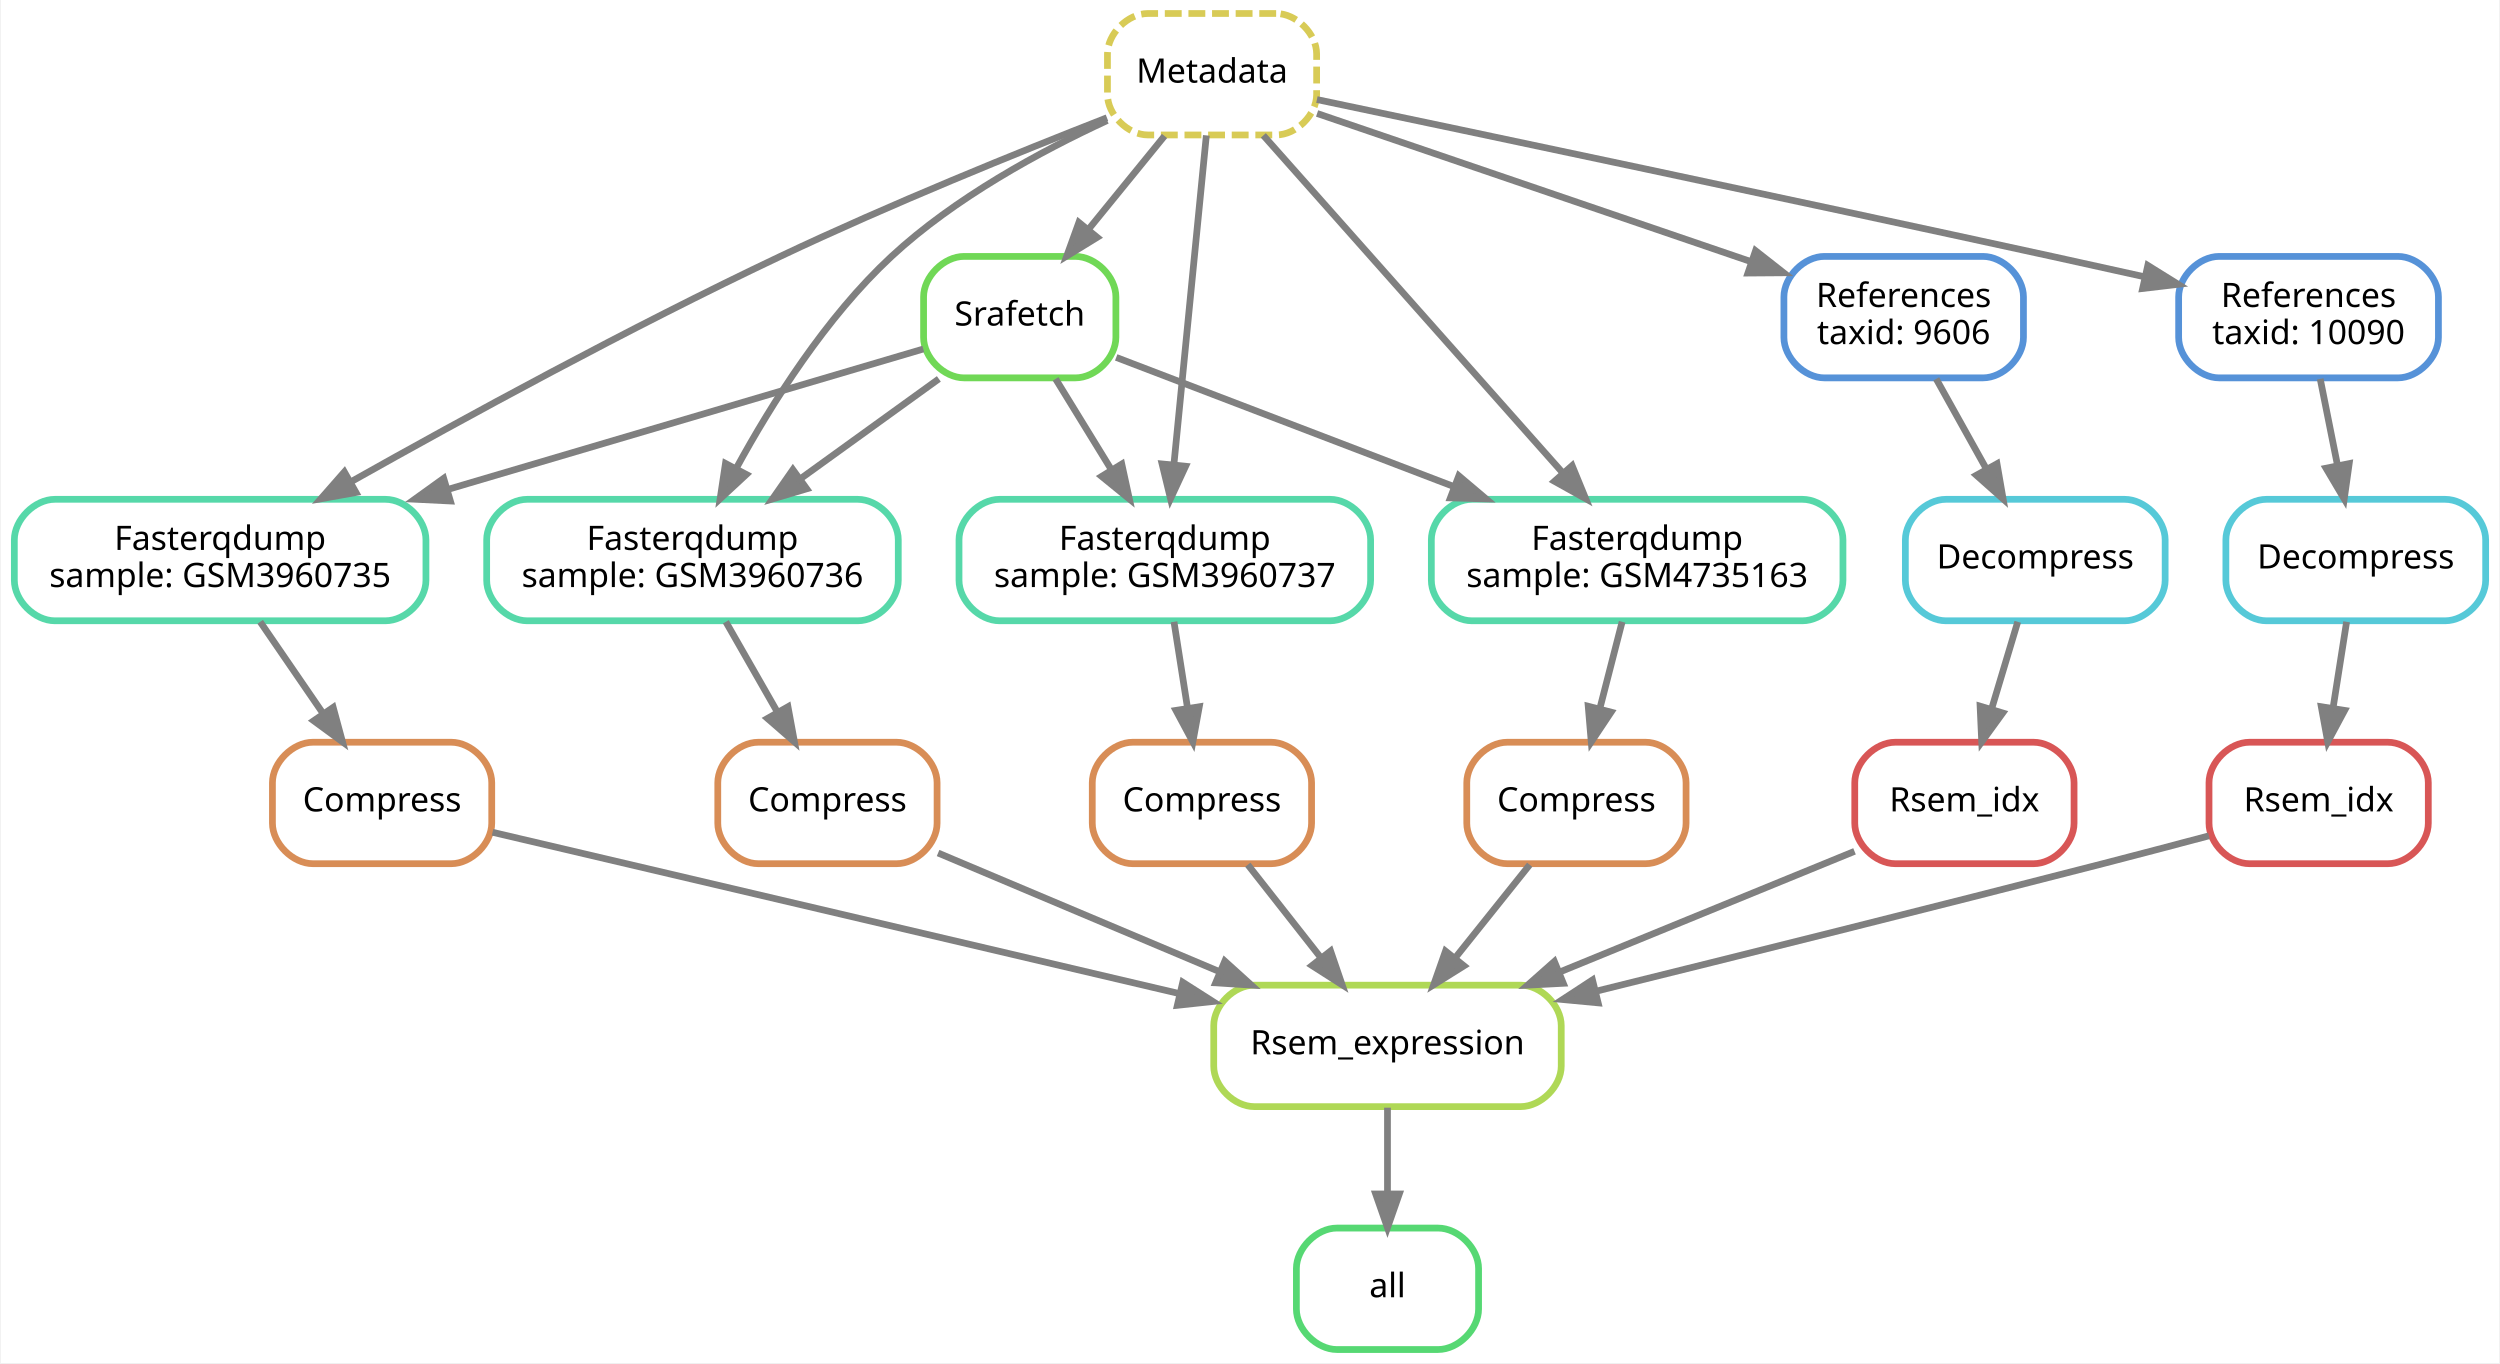
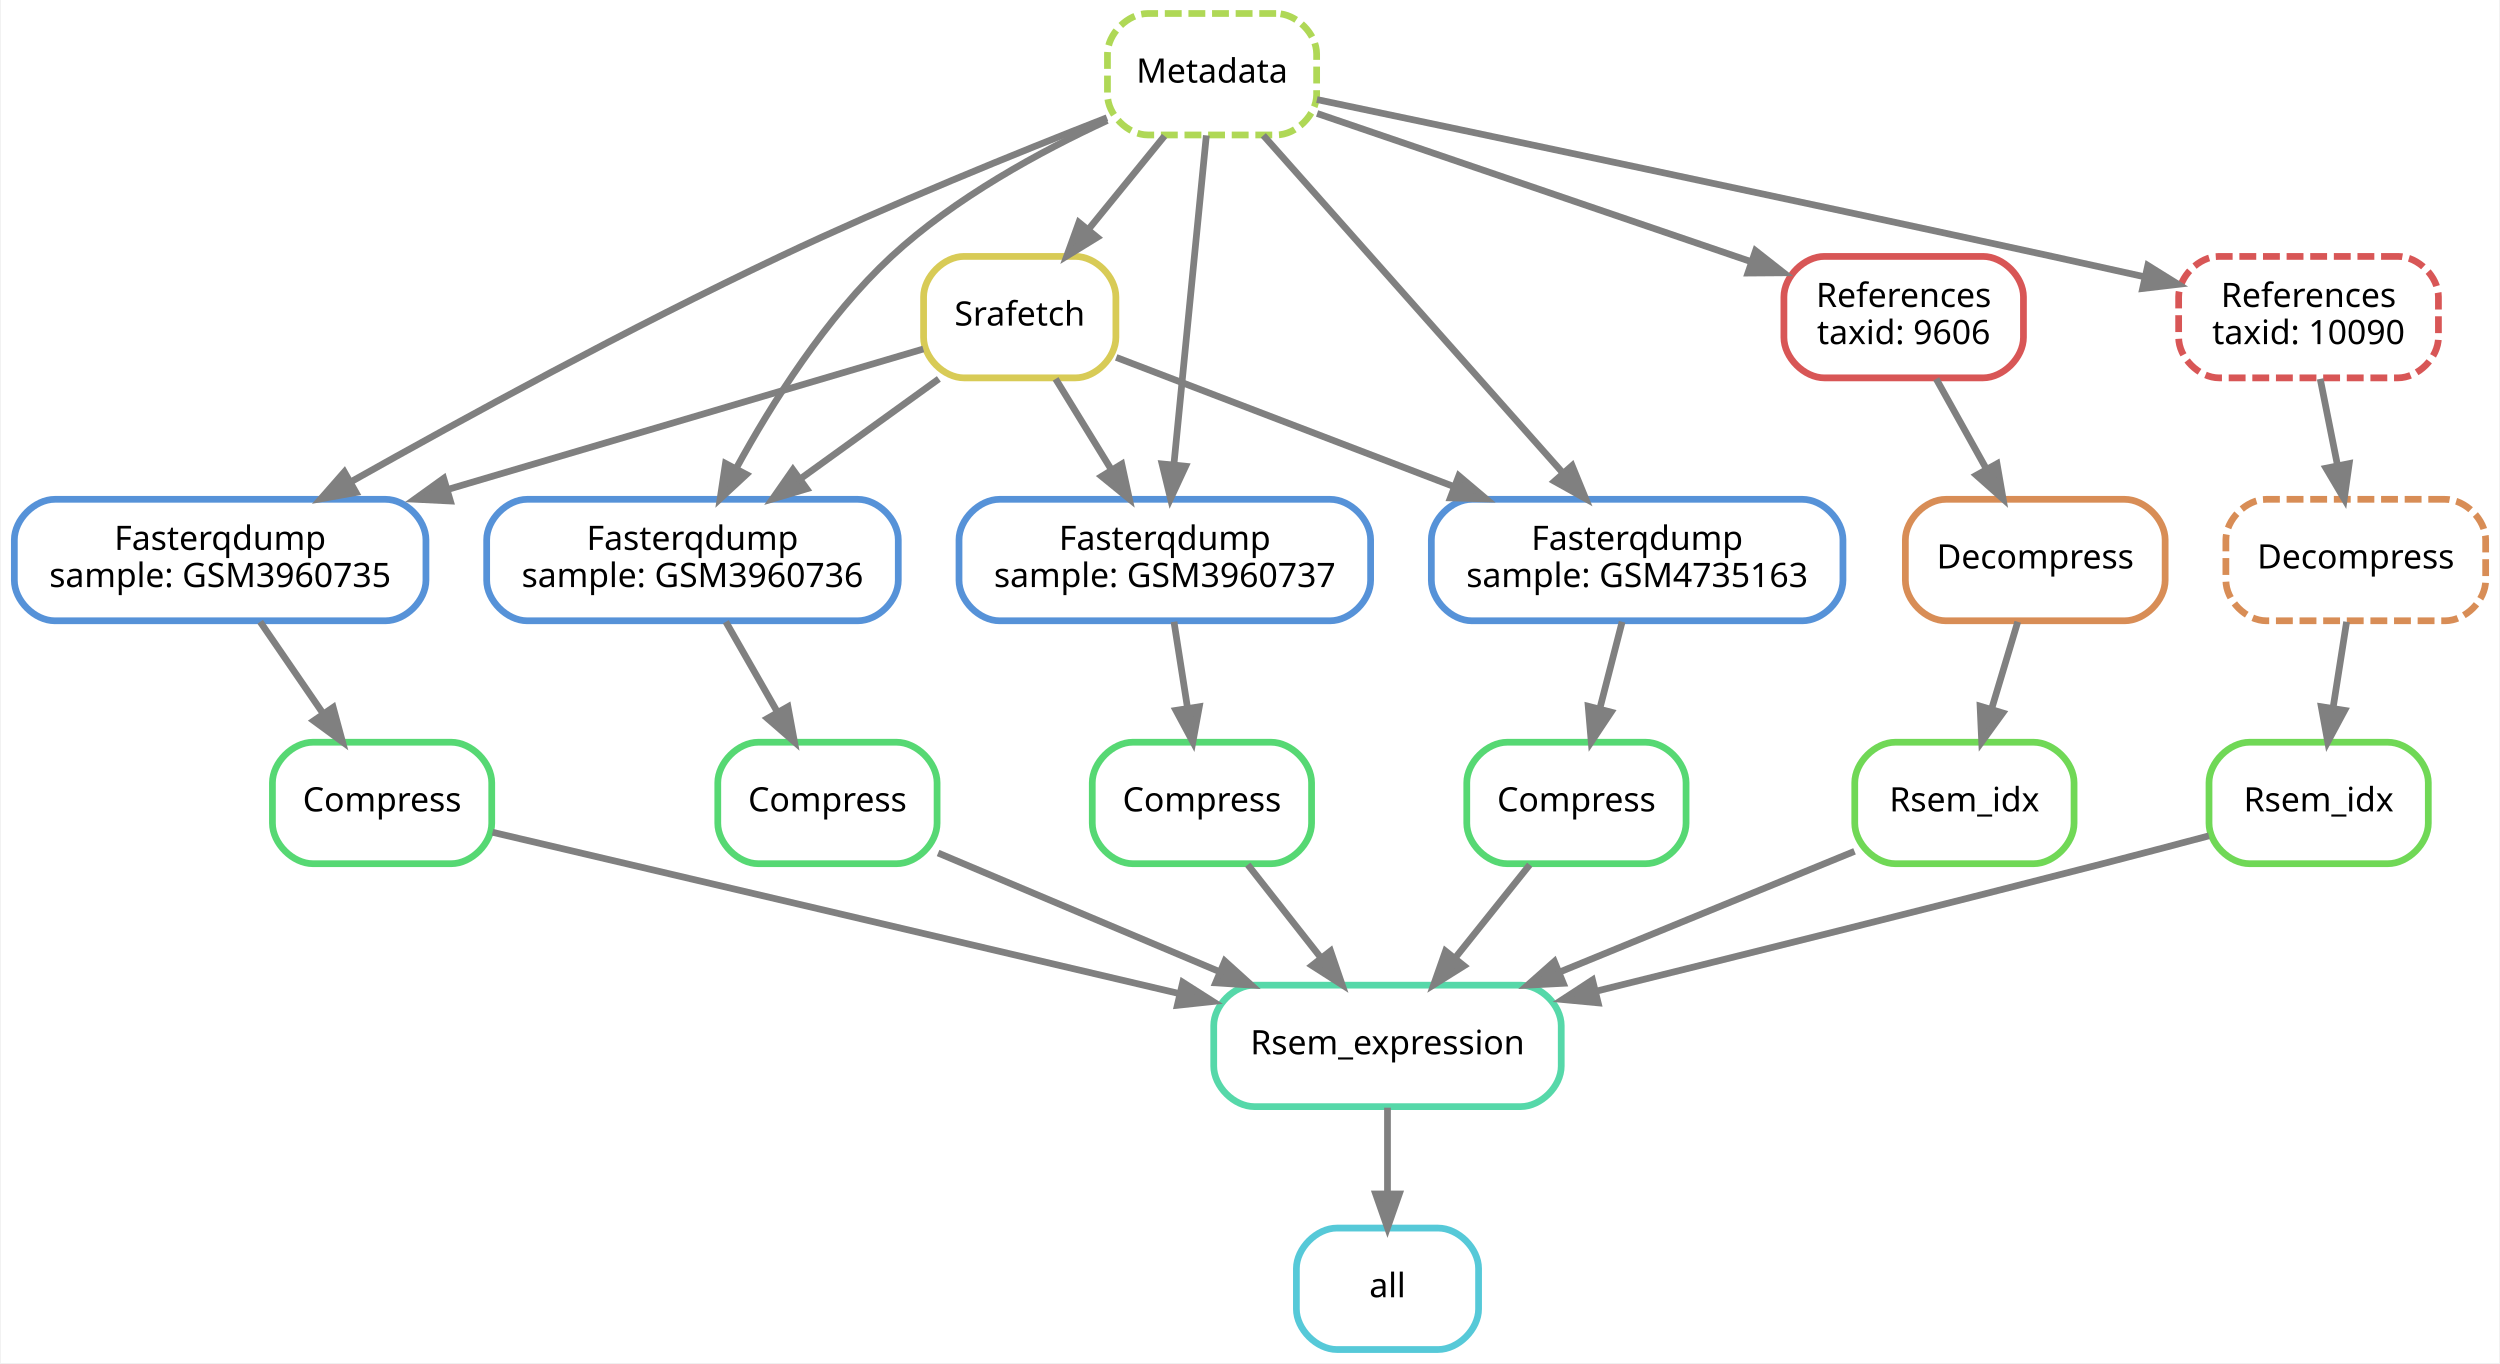
<svg xmlns="http://www.w3.org/2000/svg" width="741pt" height="404pt" viewBox="0.00 0.00 740.50 404.00">
  <g id="graph0" class="graph" transform="scale(1 1) rotate(0) translate(4 400)">
    <polygon fill="white" stroke="none" points="-4,4 -4,-400 736.5,-400 736.5,4 -4,4" />
    <g id="node1" class="node">
-       <path fill="none" stroke="#56d873" stroke-width="2" d="M422,-36C422,-36 392,-36 392,-36 386,-36 380,-30 380,-24 380,-24 380,-12 380,-12 380,-6 386,-0 392,-0 392,-0 422,-0 422,-0 428,-0 434,-6 434,-12 434,-12 434,-24 434,-24 434,-30 428,-36 422,-36" />
+       <path fill="none" stroke="#56c9d8" stroke-width="2" d="M422,-36C422,-36 392,-36 392,-36 386,-36 380,-30 380,-24 380,-24 380,-12 380,-12 380,-6 386,-0 392,-0 392,-0 422,-0 422,-0 428,-0 434,-6 434,-12 434,-12 434,-24 434,-24 434,-30 428,-36 422,-36" />
      <text text-anchor="middle" x="407" y="-15.5" font-family="sans" font-size="10.00">all</text>
    </g>
    <g id="node2" class="node">
-       <path fill="none" stroke="#afd856" stroke-width="2" d="M446.5,-108C446.5,-108 367.5,-108 367.5,-108 361.5,-108 355.5,-102 355.5,-96 355.5,-96 355.5,-84 355.5,-84 355.5,-78 361.5,-72 367.5,-72 367.5,-72 446.5,-72 446.5,-72 452.5,-72 458.5,-78 458.5,-84 458.5,-84 458.5,-96 458.5,-96 458.5,-102 452.5,-108 446.5,-108" />
+       <path fill="none" stroke="#56d8a9" stroke-width="2" d="M446.5,-108C446.5,-108 367.5,-108 367.5,-108 361.5,-108 355.5,-102 355.5,-96 355.5,-96 355.5,-84 355.5,-84 355.5,-78 361.5,-72 367.5,-72 367.5,-72 446.5,-72 446.5,-72 452.5,-72 458.5,-78 458.5,-84 458.5,-84 458.5,-96 458.5,-96 458.5,-102 452.5,-108 446.5,-108" />
      <text text-anchor="middle" x="407" y="-87.5" font-family="sans" font-size="10.00">Rsem_expression</text>
    </g>
    <g id="edge1" class="edge">
      <path fill="none" stroke="grey" stroke-width="2" d="M407,-71.697C407,-63.983 407,-54.712 407,-46.112" />
      <polygon fill="grey" stroke="grey" stroke-width="2" points="410.5,-46.104 407,-36.104 403.5,-46.104 410.5,-46.104" />
    </g>
    <g id="node3" class="node">
-       <path fill="none" stroke="#d88d56" stroke-width="2" d="M129.5,-180C129.5,-180 88.5,-180 88.5,-180 82.5,-180 76.5,-174 76.5,-168 76.5,-168 76.5,-156 76.5,-156 76.5,-150 82.5,-144 88.5,-144 88.5,-144 129.5,-144 129.5,-144 135.5,-144 141.5,-150 141.5,-156 141.5,-156 141.5,-168 141.5,-168 141.5,-174 135.5,-180 129.5,-180" />
+       <path fill="none" stroke="#56d873" stroke-width="2" d="M129.5,-180C129.5,-180 88.5,-180 88.5,-180 82.5,-180 76.5,-174 76.5,-168 76.5,-168 76.5,-156 76.5,-156 76.5,-150 82.5,-144 88.5,-144 88.5,-144 129.5,-144 129.5,-144 135.5,-144 141.5,-150 141.5,-156 141.5,-156 141.5,-168 141.5,-168 141.5,-174 135.5,-180 129.5,-180" />
      <text text-anchor="middle" x="109" y="-159.5" font-family="sans" font-size="10.00">Compress</text>
    </g>
    <g id="edge2" class="edge">
      <path fill="none" stroke="grey" stroke-width="2" d="M141.744,-153.309C190.583,-141.836 283.376,-120.039 345.224,-105.511" />
      <polygon fill="grey" stroke="grey" stroke-width="2" points="346.318,-108.85 355.253,-103.155 344.717,-102.035 346.318,-108.85" />
    </g>
    <g id="node4" class="node">
-       <path fill="none" stroke="#d88d56" stroke-width="2" d="M261.5,-180C261.5,-180 220.5,-180 220.5,-180 214.5,-180 208.5,-174 208.5,-168 208.5,-168 208.5,-156 208.5,-156 208.5,-150 214.5,-144 220.5,-144 220.5,-144 261.5,-144 261.5,-144 267.5,-144 273.5,-150 273.5,-156 273.5,-156 273.5,-168 273.5,-168 273.5,-174 267.5,-180 261.5,-180" />
+       <path fill="none" stroke="#56d873" stroke-width="2" d="M261.5,-180C261.5,-180 220.5,-180 220.5,-180 214.5,-180 208.5,-174 208.5,-168 208.5,-168 208.5,-156 208.5,-156 208.5,-150 214.5,-144 220.5,-144 220.5,-144 261.5,-144 261.5,-144 267.5,-144 273.5,-150 273.5,-156 273.5,-156 273.5,-168 273.5,-168 273.5,-174 267.5,-180 261.5,-180" />
      <text text-anchor="middle" x="241" y="-159.5" font-family="sans" font-size="10.00">Compress</text>
    </g>
    <g id="edge3" class="edge">
      <path fill="none" stroke="grey" stroke-width="2" d="M273.796,-147.17C297.631,-137.119 330.314,-123.337 357.341,-111.941" />
      <polygon fill="grey" stroke="grey" stroke-width="2" points="358.786,-115.13 366.641,-108.019 356.066,-108.68 358.786,-115.13" />
    </g>
    <g id="node5" class="node">
-       <path fill="none" stroke="#d88d56" stroke-width="2" d="M372.5,-180C372.5,-180 331.5,-180 331.5,-180 325.5,-180 319.5,-174 319.5,-168 319.5,-168 319.5,-156 319.5,-156 319.5,-150 325.5,-144 331.5,-144 331.5,-144 372.5,-144 372.5,-144 378.5,-144 384.5,-150 384.5,-156 384.5,-156 384.5,-168 384.5,-168 384.5,-174 378.5,-180 372.5,-180" />
+       <path fill="none" stroke="#56d873" stroke-width="2" d="M372.5,-180C372.5,-180 331.5,-180 331.5,-180 325.5,-180 319.5,-174 319.5,-168 319.5,-168 319.5,-156 319.5,-156 319.5,-150 325.5,-144 331.5,-144 331.5,-144 372.5,-144 372.5,-144 378.5,-144 384.5,-150 384.5,-156 384.5,-156 384.5,-168 384.5,-168 384.5,-174 378.5,-180 372.5,-180" />
      <text text-anchor="middle" x="352" y="-159.5" font-family="sans" font-size="10.00">Compress</text>
    </g>
    <g id="edge4" class="edge">
      <path fill="none" stroke="grey" stroke-width="2" d="M365.596,-143.697C372.123,-135.389 380.068,-125.277 387.247,-116.141" />
      <polygon fill="grey" stroke="grey" stroke-width="2" points="390.135,-118.13 393.561,-108.104 384.631,-113.805 390.135,-118.13" />
    </g>
    <g id="node6" class="node">
-       <path fill="none" stroke="#d88d56" stroke-width="2" d="M483.5,-180C483.5,-180 442.5,-180 442.5,-180 436.5,-180 430.5,-174 430.5,-168 430.5,-168 430.5,-156 430.5,-156 430.5,-150 436.5,-144 442.5,-144 442.5,-144 483.5,-144 483.5,-144 489.5,-144 495.5,-150 495.5,-156 495.5,-156 495.5,-168 495.5,-168 495.5,-174 489.5,-180 483.5,-180" />
+       <path fill="none" stroke="#56d873" stroke-width="2" d="M483.5,-180C483.5,-180 442.5,-180 442.5,-180 436.5,-180 430.5,-174 430.5,-168 430.5,-168 430.5,-156 430.5,-156 430.5,-150 436.5,-144 442.5,-144 442.5,-144 483.5,-144 483.5,-144 489.5,-144 495.5,-150 495.5,-156 495.5,-156 495.5,-168 495.5,-168 495.5,-174 489.5,-180 483.5,-180" />
      <text text-anchor="middle" x="463" y="-159.5" font-family="sans" font-size="10.00">Compress</text>
    </g>
    <g id="edge5" class="edge">
      <path fill="none" stroke="grey" stroke-width="2" d="M449.157,-143.697C442.511,-135.389 434.422,-125.277 427.113,-116.141" />
      <polygon fill="grey" stroke="grey" stroke-width="2" points="429.664,-113.727 420.683,-108.104 424.197,-118.099 429.664,-113.727" />
    </g>
    <g id="node7" class="node">
-       <path fill="none" stroke="#d85656" stroke-width="2" d="M598.5,-180C598.5,-180 557.5,-180 557.5,-180 551.5,-180 545.5,-174 545.5,-168 545.5,-168 545.5,-156 545.5,-156 545.5,-150 551.5,-144 557.5,-144 557.5,-144 598.5,-144 598.5,-144 604.5,-144 610.5,-150 610.5,-156 610.5,-156 610.5,-168 610.5,-168 610.5,-174 604.5,-180 598.5,-180" />
+       <path fill="none" stroke="#70d856" stroke-width="2" d="M598.5,-180C598.5,-180 557.5,-180 557.5,-180 551.5,-180 545.5,-174 545.5,-168 545.5,-168 545.5,-156 545.5,-156 545.5,-150 551.5,-144 557.5,-144 557.5,-144 598.5,-144 598.5,-144 604.5,-144 610.5,-150 610.5,-156 610.5,-156 610.5,-168 610.5,-168 610.5,-174 604.5,-180 598.5,-180" />
      <text text-anchor="middle" x="578" y="-159.5" font-family="sans" font-size="10.00">Rsem_idx</text>
    </g>
    <g id="edge6" class="edge">
      <path fill="none" stroke="grey" stroke-width="2" d="M545.434,-147.669C520.708,-137.547 486.246,-123.44 457.893,-111.833" />
      <polygon fill="grey" stroke="grey" stroke-width="2" points="459.115,-108.552 448.534,-108.002 456.463,-115.03 459.115,-108.552" />
    </g>
    <g id="node8" class="node">
-       <path fill="none" stroke="#d85656" stroke-width="2" d="M703.5,-180C703.5,-180 662.5,-180 662.5,-180 656.5,-180 650.5,-174 650.5,-168 650.5,-168 650.5,-156 650.5,-156 650.5,-150 656.5,-144 662.5,-144 662.5,-144 703.5,-144 703.5,-144 709.5,-144 715.5,-150 715.5,-156 715.5,-156 715.5,-168 715.5,-168 715.5,-174 709.5,-180 703.5,-180" />
+       <path fill="none" stroke="#70d856" stroke-width="2" d="M703.5,-180C703.5,-180 662.5,-180 662.5,-180 656.5,-180 650.5,-174 650.5,-168 650.5,-168 650.5,-156 650.5,-156 650.5,-150 656.5,-144 662.5,-144 662.5,-144 703.5,-144 703.5,-144 709.5,-144 715.5,-150 715.5,-156 715.5,-156 715.5,-168 715.5,-168 715.5,-174 709.5,-180 703.5,-180" />
      <text text-anchor="middle" x="683" y="-159.5" font-family="sans" font-size="10.00">Rsem_idx</text>
    </g>
    <g id="edge7" class="edge">
      <path fill="none" stroke="grey" stroke-width="2" d="M650.466,-152.259C640.388,-149.578 629.242,-146.64 619,-144 568.494,-130.98 511.094,-116.659 468.77,-106.189" />
      <polygon fill="grey" stroke="grey" stroke-width="2" points="469.441,-102.75 458.893,-103.748 467.761,-109.545 469.441,-102.75" />
    </g>
    <g id="node9" class="node">
-       <path fill="none" stroke="#56d8a9" stroke-width="2" d="M110,-252C110,-252 12,-252 12,-252 6,-252 -7.10543e-15,-246 -7.10543e-15,-240 -7.10543e-15,-240 -7.10543e-15,-228 -7.10543e-15,-228 -7.10543e-15,-222 6,-216 12,-216 12,-216 110,-216 110,-216 116,-216 122,-222 122,-228 122,-228 122,-240 122,-240 122,-246 116,-252 110,-252" />
+       <path fill="none" stroke="#5692d8" stroke-width="2" d="M110,-252C110,-252 12,-252 12,-252 6,-252 -7.10543e-15,-246 -7.10543e-15,-240 -7.10543e-15,-240 -7.10543e-15,-228 -7.10543e-15,-228 -7.10543e-15,-222 6,-216 12,-216 12,-216 110,-216 110,-216 116,-216 122,-222 122,-228 122,-228 122,-240 122,-240 122,-246 116,-252 110,-252" />
      <text text-anchor="middle" x="61" y="-237" font-family="sans" font-size="10.00">Fasterqdump</text>
      <text text-anchor="middle" x="61" y="-226" font-family="sans" font-size="10.00">sample: GSM3960735</text>
    </g>
    <g id="edge8" class="edge">
      <path fill="none" stroke="grey" stroke-width="2" d="M72.865,-215.697C78.504,-207.474 85.354,-197.483 91.569,-188.421" />
      <polygon fill="grey" stroke="grey" stroke-width="2" points="94.502,-190.331 97.271,-180.104 88.729,-186.372 94.502,-190.331" />
    </g>
    <g id="node10" class="node">
-       <path fill="none" stroke="#56d8a9" stroke-width="2" d="M250,-252C250,-252 152,-252 152,-252 146,-252 140,-246 140,-240 140,-240 140,-228 140,-228 140,-222 146,-216 152,-216 152,-216 250,-216 250,-216 256,-216 262,-222 262,-228 262,-228 262,-240 262,-240 262,-246 256,-252 250,-252" />
+       <path fill="none" stroke="#5692d8" stroke-width="2" d="M250,-252C250,-252 152,-252 152,-252 146,-252 140,-246 140,-240 140,-240 140,-228 140,-228 140,-222 146,-216 152,-216 152,-216 250,-216 250,-216 256,-216 262,-222 262,-228 262,-228 262,-240 262,-240 262,-246 256,-252 250,-252" />
      <text text-anchor="middle" x="201" y="-237" font-family="sans" font-size="10.00">Fasterqdump</text>
      <text text-anchor="middle" x="201" y="-226" font-family="sans" font-size="10.00">sample: GSM3960736</text>
    </g>
    <g id="edge9" class="edge">
      <path fill="none" stroke="grey" stroke-width="2" d="M210.888,-215.697C215.489,-207.644 221.06,-197.894 226.153,-188.982" />
      <polygon fill="grey" stroke="grey" stroke-width="2" points="229.304,-190.523 231.226,-180.104 223.226,-187.05 229.304,-190.523" />
    </g>
    <g id="node11" class="node">
-       <path fill="none" stroke="#56d8a9" stroke-width="2" d="M390,-252C390,-252 292,-252 292,-252 286,-252 280,-246 280,-240 280,-240 280,-228 280,-228 280,-222 286,-216 292,-216 292,-216 390,-216 390,-216 396,-216 402,-222 402,-228 402,-228 402,-240 402,-240 402,-246 396,-252 390,-252" />
+       <path fill="none" stroke="#5692d8" stroke-width="2" d="M390,-252C390,-252 292,-252 292,-252 286,-252 280,-246 280,-240 280,-240 280,-228 280,-228 280,-222 286,-216 292,-216 292,-216 390,-216 390,-216 396,-216 402,-222 402,-228 402,-228 402,-240 402,-240 402,-246 396,-252 390,-252" />
      <text text-anchor="middle" x="341" y="-237" font-family="sans" font-size="10.00">Fasterqdump</text>
      <text text-anchor="middle" x="341" y="-226" font-family="sans" font-size="10.00">sample: GSM3960737</text>
    </g>
    <g id="edge10" class="edge">
      <path fill="none" stroke="grey" stroke-width="2" d="M343.719,-215.697C344.931,-207.983 346.388,-198.712 347.739,-190.112" />
      <polygon fill="grey" stroke="grey" stroke-width="2" points="351.217,-190.526 349.312,-180.104 344.302,-189.44 351.217,-190.526" />
    </g>
    <g id="node12" class="node">
-       <path fill="none" stroke="#56d8a9" stroke-width="2" d="M530,-252C530,-252 432,-252 432,-252 426,-252 420,-246 420,-240 420,-240 420,-228 420,-228 420,-222 426,-216 432,-216 432,-216 530,-216 530,-216 536,-216 542,-222 542,-228 542,-228 542,-240 542,-240 542,-246 536,-252 530,-252" />
+       <path fill="none" stroke="#5692d8" stroke-width="2" d="M530,-252C530,-252 432,-252 432,-252 426,-252 420,-246 420,-240 420,-240 420,-228 420,-228 420,-222 426,-216 432,-216 432,-216 530,-216 530,-216 536,-216 542,-222 542,-228 542,-228 542,-240 542,-240 542,-246 536,-252 530,-252" />
      <text text-anchor="middle" x="481" y="-237" font-family="sans" font-size="10.00">Fasterqdump</text>
      <text text-anchor="middle" x="481" y="-226" font-family="sans" font-size="10.00">sample: GSM4735163</text>
    </g>
    <g id="edge11" class="edge">
      <path fill="none" stroke="grey" stroke-width="2" d="M476.551,-215.697C474.545,-207.898 472.131,-198.509 469.899,-189.829" />
      <polygon fill="grey" stroke="grey" stroke-width="2" points="473.278,-188.918 467.398,-180.104 466.499,-190.661 473.278,-188.918" />
    </g>
    <g id="node13" class="node">
-       <path fill="none" stroke="#56c9d8" stroke-width="2" d="M625.5,-252C625.5,-252 572.5,-252 572.5,-252 566.5,-252 560.5,-246 560.5,-240 560.5,-240 560.5,-228 560.5,-228 560.5,-222 566.5,-216 572.5,-216 572.5,-216 625.5,-216 625.5,-216 631.5,-216 637.5,-222 637.5,-228 637.5,-228 637.5,-240 637.5,-240 637.5,-246 631.5,-252 625.5,-252" />
+       <path fill="none" stroke="#d88d56" stroke-width="2" d="M625.5,-252C625.5,-252 572.5,-252 572.5,-252 566.5,-252 560.5,-246 560.5,-240 560.5,-240 560.5,-228 560.5,-228 560.5,-222 566.5,-216 572.5,-216 572.5,-216 625.5,-216 625.5,-216 631.5,-216 637.5,-222 637.5,-228 637.5,-228 637.5,-240 637.5,-240 637.5,-246 631.5,-252 625.5,-252" />
      <text text-anchor="middle" x="599" y="-231.5" font-family="sans" font-size="10.00">Decompress</text>
    </g>
    <g id="edge12" class="edge">
      <path fill="none" stroke="grey" stroke-width="2" d="M593.809,-215.697C591.469,-207.898 588.653,-198.509 586.049,-189.829" />
      <polygon fill="grey" stroke="grey" stroke-width="2" points="589.357,-188.677 583.131,-180.104 582.652,-190.688 589.357,-188.677" />
    </g>
    <g id="node14" class="node">
-       <path fill="none" stroke="#56c9d8" stroke-width="2" d="M720.5,-252C720.5,-252 667.5,-252 667.5,-252 661.5,-252 655.5,-246 655.5,-240 655.5,-240 655.5,-228 655.5,-228 655.5,-222 661.5,-216 667.5,-216 667.5,-216 720.5,-216 720.5,-216 726.5,-216 732.5,-222 732.5,-228 732.5,-228 732.5,-240 732.5,-240 732.5,-246 726.5,-252 720.5,-252" />
+       <path fill="none" stroke="#d88d56" stroke-width="2" stroke-dasharray="5,2" d="M720.5,-252C720.5,-252 667.5,-252 667.5,-252 661.5,-252 655.5,-246 655.5,-240 655.5,-240 655.5,-228 655.5,-228 655.5,-222 661.5,-216 667.5,-216 667.5,-216 720.5,-216 720.5,-216 726.5,-216 732.5,-222 732.5,-228 732.5,-228 732.5,-240 732.5,-240 732.5,-246 726.5,-252 720.5,-252" />
      <text text-anchor="middle" x="694" y="-231.5" font-family="sans" font-size="10.00">Decompress</text>
    </g>
    <g id="edge13" class="edge">
      <path fill="none" stroke="grey" stroke-width="2" d="M691.281,-215.697C690.069,-207.983 688.612,-198.712 687.261,-190.112" />
      <polygon fill="grey" stroke="grey" stroke-width="2" points="690.698,-189.44 685.688,-180.104 683.783,-190.526 690.698,-189.44" />
    </g>
    <g id="node15" class="node">
-       <path fill="none" stroke="#d8cb56" stroke-width="2" stroke-dasharray="5,2" d="M374,-396C374,-396 336,-396 336,-396 330,-396 324,-390 324,-384 324,-384 324,-372 324,-372 324,-366 330,-360 336,-360 336,-360 374,-360 374,-360 380,-360 386,-366 386,-372 386,-372 386,-384 386,-384 386,-390 380,-396 374,-396" />
+       <path fill="none" stroke="#afd856" stroke-width="2" stroke-dasharray="5,2" d="M374,-396C374,-396 336,-396 336,-396 330,-396 324,-390 324,-384 324,-384 324,-372 324,-372 324,-366 330,-360 336,-360 336,-360 374,-360 374,-360 380,-360 386,-366 386,-372 386,-372 386,-384 386,-384 386,-390 380,-396 374,-396" />
      <text text-anchor="middle" x="355" y="-375.5" font-family="sans" font-size="10.00">Metadata</text>
    </g>
    <g id="edge14" class="edge">
      <path fill="none" stroke="grey" stroke-width="2" d="M323.846,-365.106C297.691,-354.882 259.496,-339.392 227,-324 182.564,-302.952 133.059,-275.926 99.77,-257.205" />
      <polygon fill="grey" stroke="grey" stroke-width="2" points="101.258,-254.025 90.829,-252.157 97.816,-260.121 101.258,-254.025" />
    </g>
    <g id="edge16" class="edge">
      <path fill="none" stroke="grey" stroke-width="2" d="M323.929,-364.284C304.101,-355.117 278.705,-341.326 260,-324 240.57,-306.003 224.452,-280.375 214,-261.239" />
      <polygon fill="grey" stroke="grey" stroke-width="2" points="216.969,-259.366 209.199,-252.163 210.782,-262.639 216.969,-259.366" />
    </g>
    <g id="edge18" class="edge">
      <path fill="none" stroke="grey" stroke-width="2" d="M353.311,-359.871C350.925,-335.67 346.542,-291.211 343.701,-262.393" />
      <polygon fill="grey" stroke="grey" stroke-width="2" points="347.159,-261.798 342.695,-252.189 340.193,-262.484 347.159,-261.798" />
    </g>
    <g id="edge20" class="edge">
      <path fill="none" stroke="grey" stroke-width="2" d="M370.199,-359.871C392.335,-334.924 433.573,-288.45 459.018,-259.773" />
      <polygon fill="grey" stroke="grey" stroke-width="2" points="461.728,-261.992 465.748,-252.189 456.492,-257.346 461.728,-261.992" />
    </g>
    <g id="node16" class="node">
-       <path fill="none" stroke="#70d856" stroke-width="2" d="M314.5,-324C314.5,-324 281.5,-324 281.5,-324 275.5,-324 269.5,-318 269.5,-312 269.5,-312 269.5,-300 269.5,-300 269.5,-294 275.5,-288 281.5,-288 281.5,-288 314.5,-288 314.5,-288 320.5,-288 326.5,-294 326.5,-300 326.5,-300 326.5,-312 326.5,-312 326.5,-318 320.5,-324 314.5,-324" />
+       <path fill="none" stroke="#d8cb56" stroke-width="2" d="M314.5,-324C314.5,-324 281.5,-324 281.5,-324 275.5,-324 269.5,-318 269.5,-312 269.5,-312 269.5,-300 269.5,-300 269.5,-294 275.5,-288 281.5,-288 281.5,-288 314.5,-288 314.5,-288 320.5,-288 326.5,-294 326.5,-300 326.5,-300 326.5,-312 326.5,-312 326.5,-318 320.5,-324 314.5,-324" />
      <text text-anchor="middle" x="298" y="-303.5" font-family="sans" font-size="10.00">Srafetch</text>
    </g>
    <g id="edge24" class="edge">
      <path fill="none" stroke="grey" stroke-width="2" d="M340.91,-359.697C334.077,-351.305 325.743,-341.07 318.244,-331.861" />
      <polygon fill="grey" stroke="grey" stroke-width="2" points="320.956,-329.649 311.928,-324.104 315.528,-334.069 320.956,-329.649" />
    </g>
    <g id="node17" class="node">
-       <path fill="none" stroke="#5692d8" stroke-width="2" d="M583.5,-324C583.5,-324 536.5,-324 536.5,-324 530.5,-324 524.5,-318 524.5,-312 524.5,-312 524.5,-300 524.5,-300 524.5,-294 530.5,-288 536.5,-288 536.5,-288 583.5,-288 583.5,-288 589.5,-288 595.5,-294 595.5,-300 595.5,-300 595.5,-312 595.5,-312 595.5,-318 589.5,-324 583.5,-324" />
+       <path fill="none" stroke="#d85656" stroke-width="2" d="M583.5,-324C583.5,-324 536.5,-324 536.5,-324 530.5,-324 524.5,-318 524.5,-312 524.5,-312 524.5,-300 524.5,-300 524.5,-294 530.5,-288 536.5,-288 536.5,-288 583.5,-288 583.5,-288 589.5,-288 595.5,-294 595.5,-300 595.5,-300 595.5,-312 595.5,-312 595.5,-318 589.5,-324 583.5,-324" />
      <text text-anchor="middle" x="560" y="-309" font-family="sans" font-size="10.00">References</text>
      <text text-anchor="middle" x="560" y="-298" font-family="sans" font-size="10.00">taxid: 9606</text>
    </g>
    <g id="edge25" class="edge">
      <path fill="none" stroke="grey" stroke-width="2" d="M386.135,-366.369C420.417,-354.663 475.841,-335.737 514.881,-322.406" />
      <polygon fill="grey" stroke="grey" stroke-width="2" points="516.098,-325.689 524.431,-319.146 513.836,-319.065 516.098,-325.689" />
    </g>
    <g id="node18" class="node">
-       <path fill="none" stroke="#5692d8" stroke-width="2" d="M706.5,-324C706.5,-324 653.5,-324 653.5,-324 647.5,-324 641.5,-318 641.5,-312 641.5,-312 641.5,-300 641.5,-300 641.5,-294 647.5,-288 653.5,-288 653.5,-288 706.5,-288 706.5,-288 712.5,-288 718.5,-294 718.5,-300 718.5,-300 718.5,-312 718.5,-312 718.5,-318 712.5,-324 706.5,-324" />
+       <path fill="none" stroke="#d85656" stroke-width="2" stroke-dasharray="5,2" d="M706.5,-324C706.5,-324 653.5,-324 653.5,-324 647.5,-324 641.5,-318 641.5,-312 641.5,-312 641.5,-300 641.5,-300 641.5,-294 647.5,-288 653.5,-288 653.5,-288 706.5,-288 706.5,-288 712.5,-288 718.5,-294 718.5,-300 718.5,-300 718.5,-312 718.5,-312 718.5,-318 712.5,-324 706.5,-324" />
      <text text-anchor="middle" x="680" y="-309" font-family="sans" font-size="10.00">References</text>
      <text text-anchor="middle" x="680" y="-298" font-family="sans" font-size="10.00">taxid: 10090</text>
    </g>
    <g id="edge26" class="edge">
      <path fill="none" stroke="grey" stroke-width="2" d="M386.077,-370.493C433.222,-360.597 525.626,-341.106 604,-324 612.925,-322.052 622.432,-319.948 631.593,-317.907" />
      <polygon fill="grey" stroke="grey" stroke-width="2" points="632.358,-321.322 641.354,-315.726 630.831,-314.49 632.358,-321.322" />
    </g>
    <g id="edge15" class="edge">
      <path fill="none" stroke="grey" stroke-width="2" d="M269.412,-296.556C234.701,-286.304 175.019,-268.677 128.394,-254.906" />
      <polygon fill="grey" stroke="grey" stroke-width="2" points="129.239,-251.506 118.657,-252.03 127.256,-258.219 129.239,-251.506" />
    </g>
    <g id="edge17" class="edge">
      <path fill="none" stroke="grey" stroke-width="2" d="M274.022,-287.697C261.689,-278.796 246.484,-267.823 233.147,-258.199" />
      <polygon fill="grey" stroke="grey" stroke-width="2" points="234.859,-255.118 224.702,-252.104 230.763,-260.794 234.859,-255.118" />
    </g>
    <g id="edge19" class="edge">
      <path fill="none" stroke="grey" stroke-width="2" d="M308.629,-287.697C313.628,-279.559 319.691,-269.689 325.212,-260.701" />
      <polygon fill="grey" stroke="grey" stroke-width="2" points="328.241,-262.457 330.493,-252.104 322.277,-258.793 328.241,-262.457" />
    </g>
    <g id="edge21" class="edge">
      <path fill="none" stroke="grey" stroke-width="2" d="M326.594,-294.062C353.31,-283.843 393.893,-268.319 426.75,-255.751" />
      <polygon fill="grey" stroke="grey" stroke-width="2" points="428.144,-258.966 436.233,-252.124 425.643,-252.428 428.144,-258.966" />
    </g>
    <g id="edge22" class="edge">
      <path fill="none" stroke="grey" stroke-width="2" d="M569.64,-287.697C574.127,-279.644 579.559,-269.894 584.524,-260.982" />
      <polygon fill="grey" stroke="grey" stroke-width="2" points="587.661,-262.544 589.47,-252.104 581.546,-259.137 587.661,-262.544" />
    </g>
    <g id="edge23" class="edge">
      <path fill="none" stroke="grey" stroke-width="2" d="M683.461,-287.697C685.003,-279.983 686.858,-270.712 688.578,-262.112" />
      <polygon fill="grey" stroke="grey" stroke-width="2" points="692.05,-262.597 690.579,-252.104 685.186,-261.224 692.05,-262.597" />
    </g>
  </g>
</svg>
